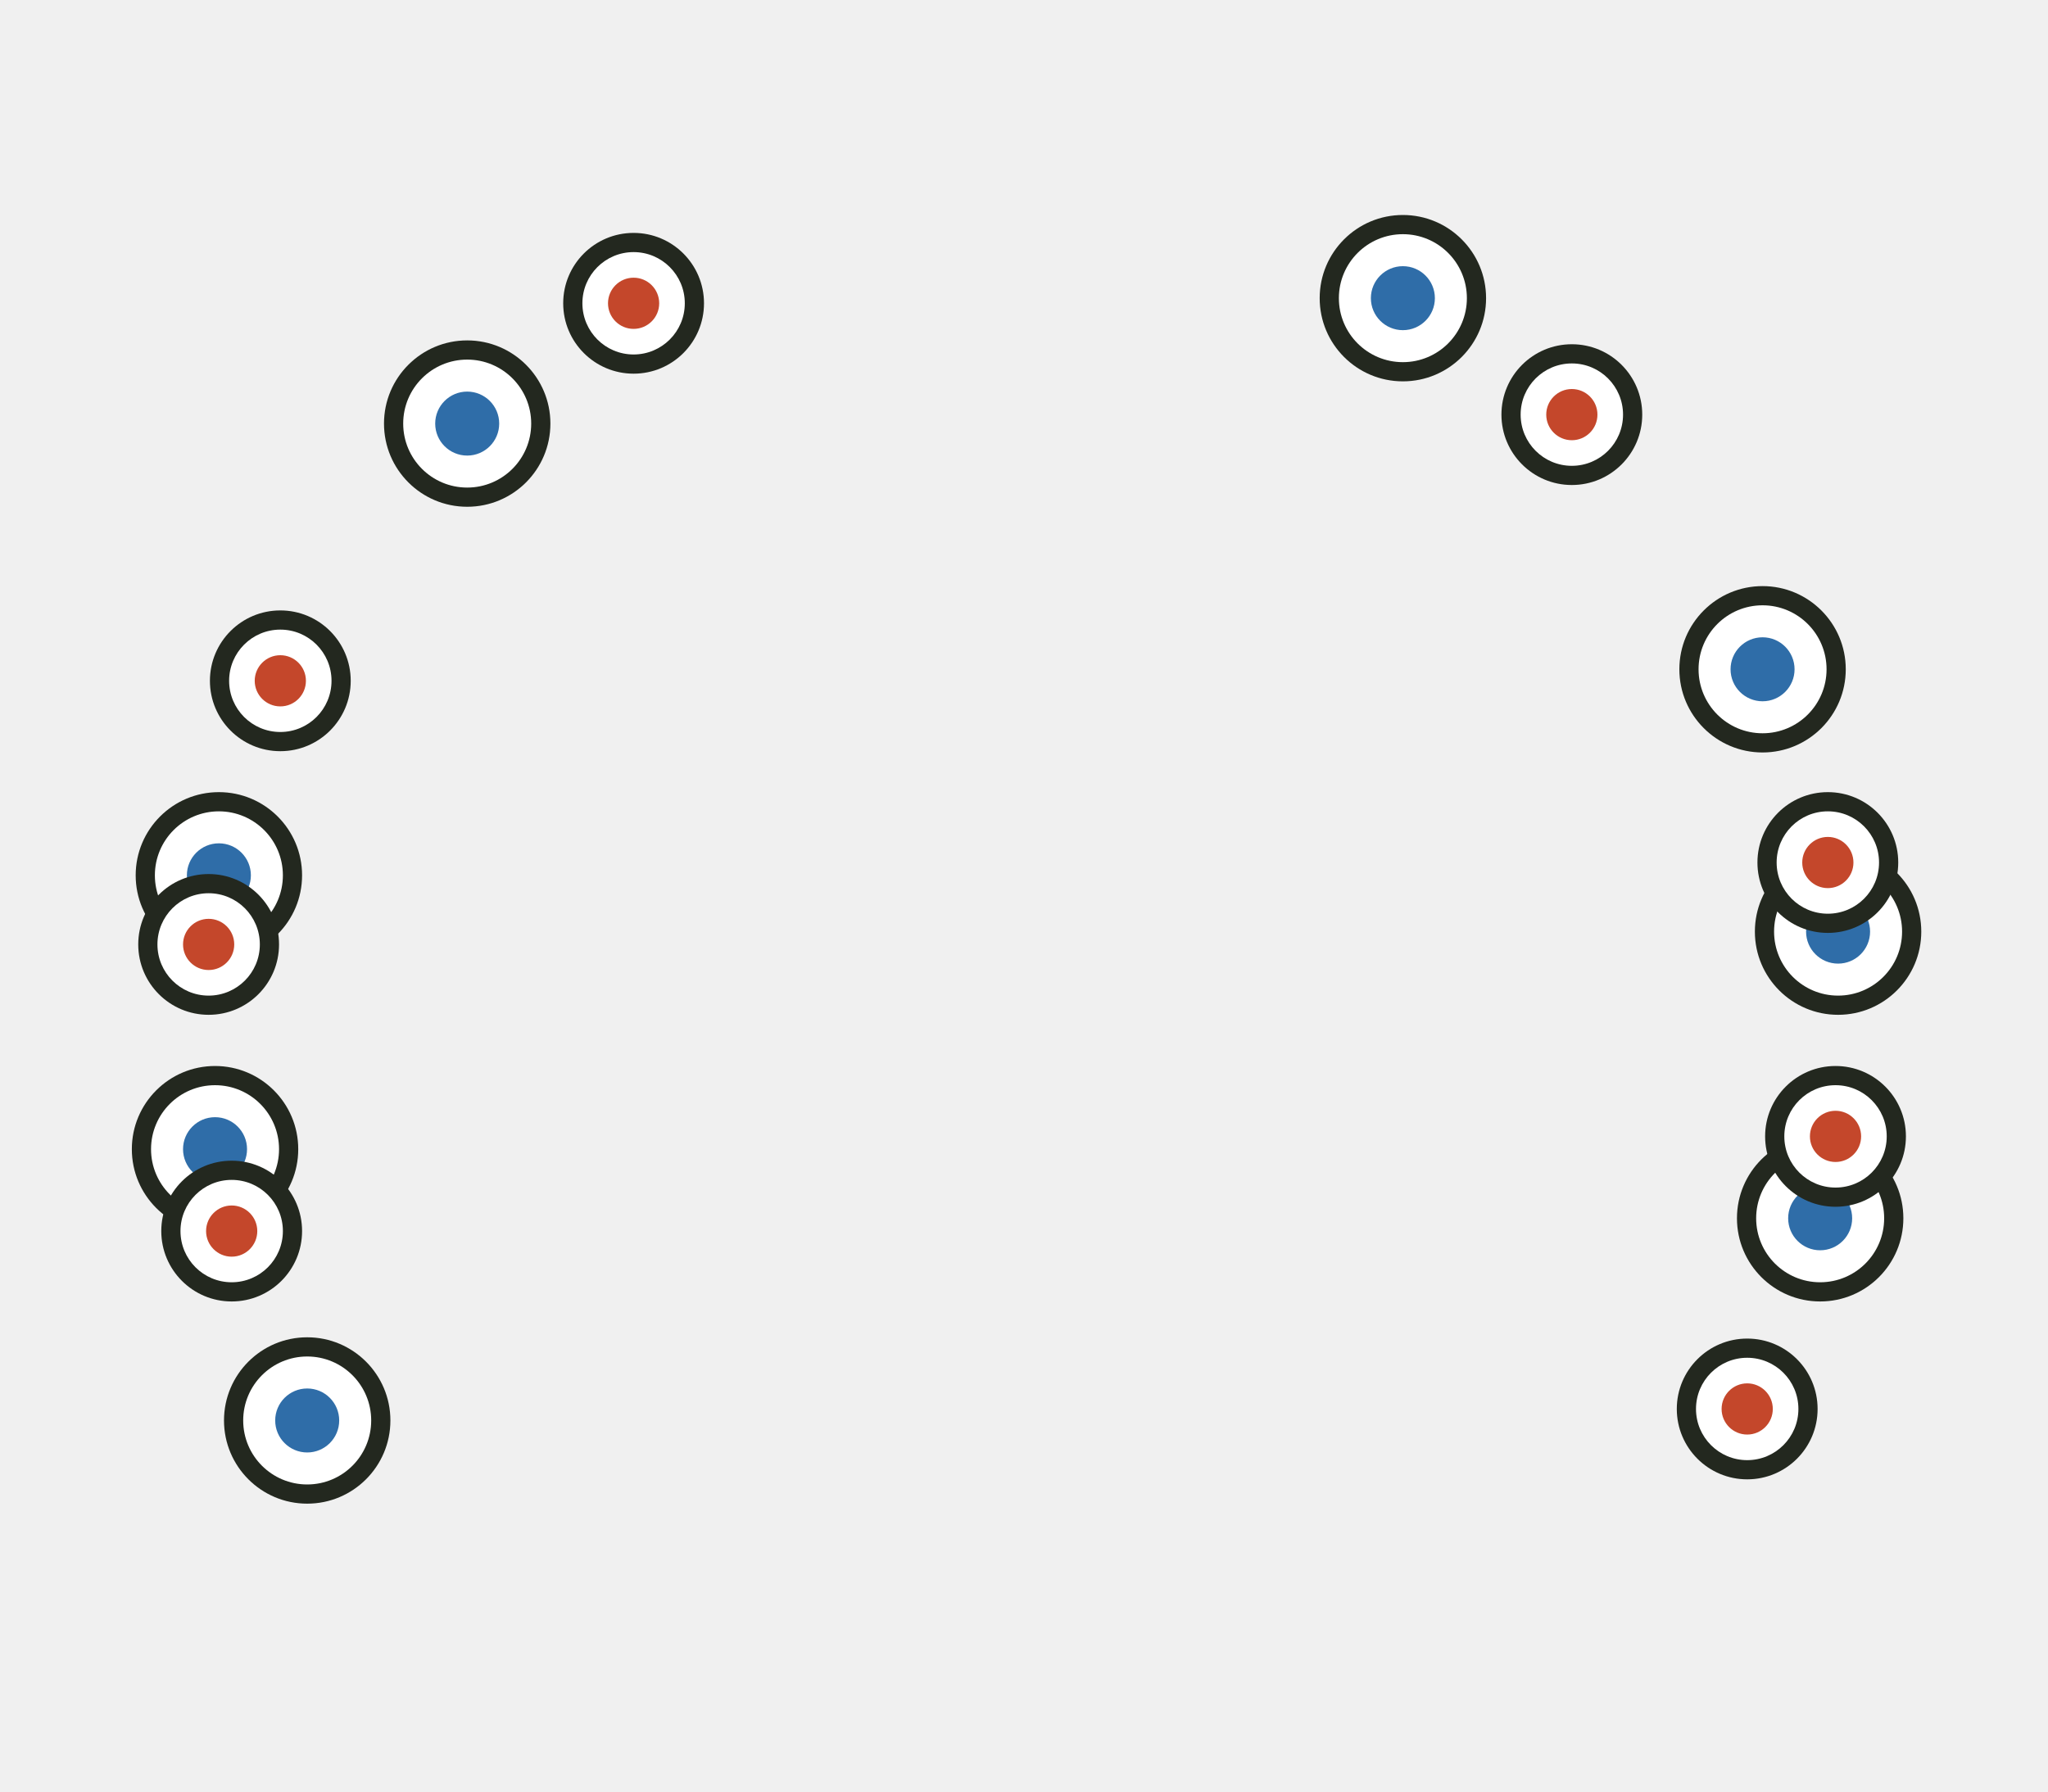
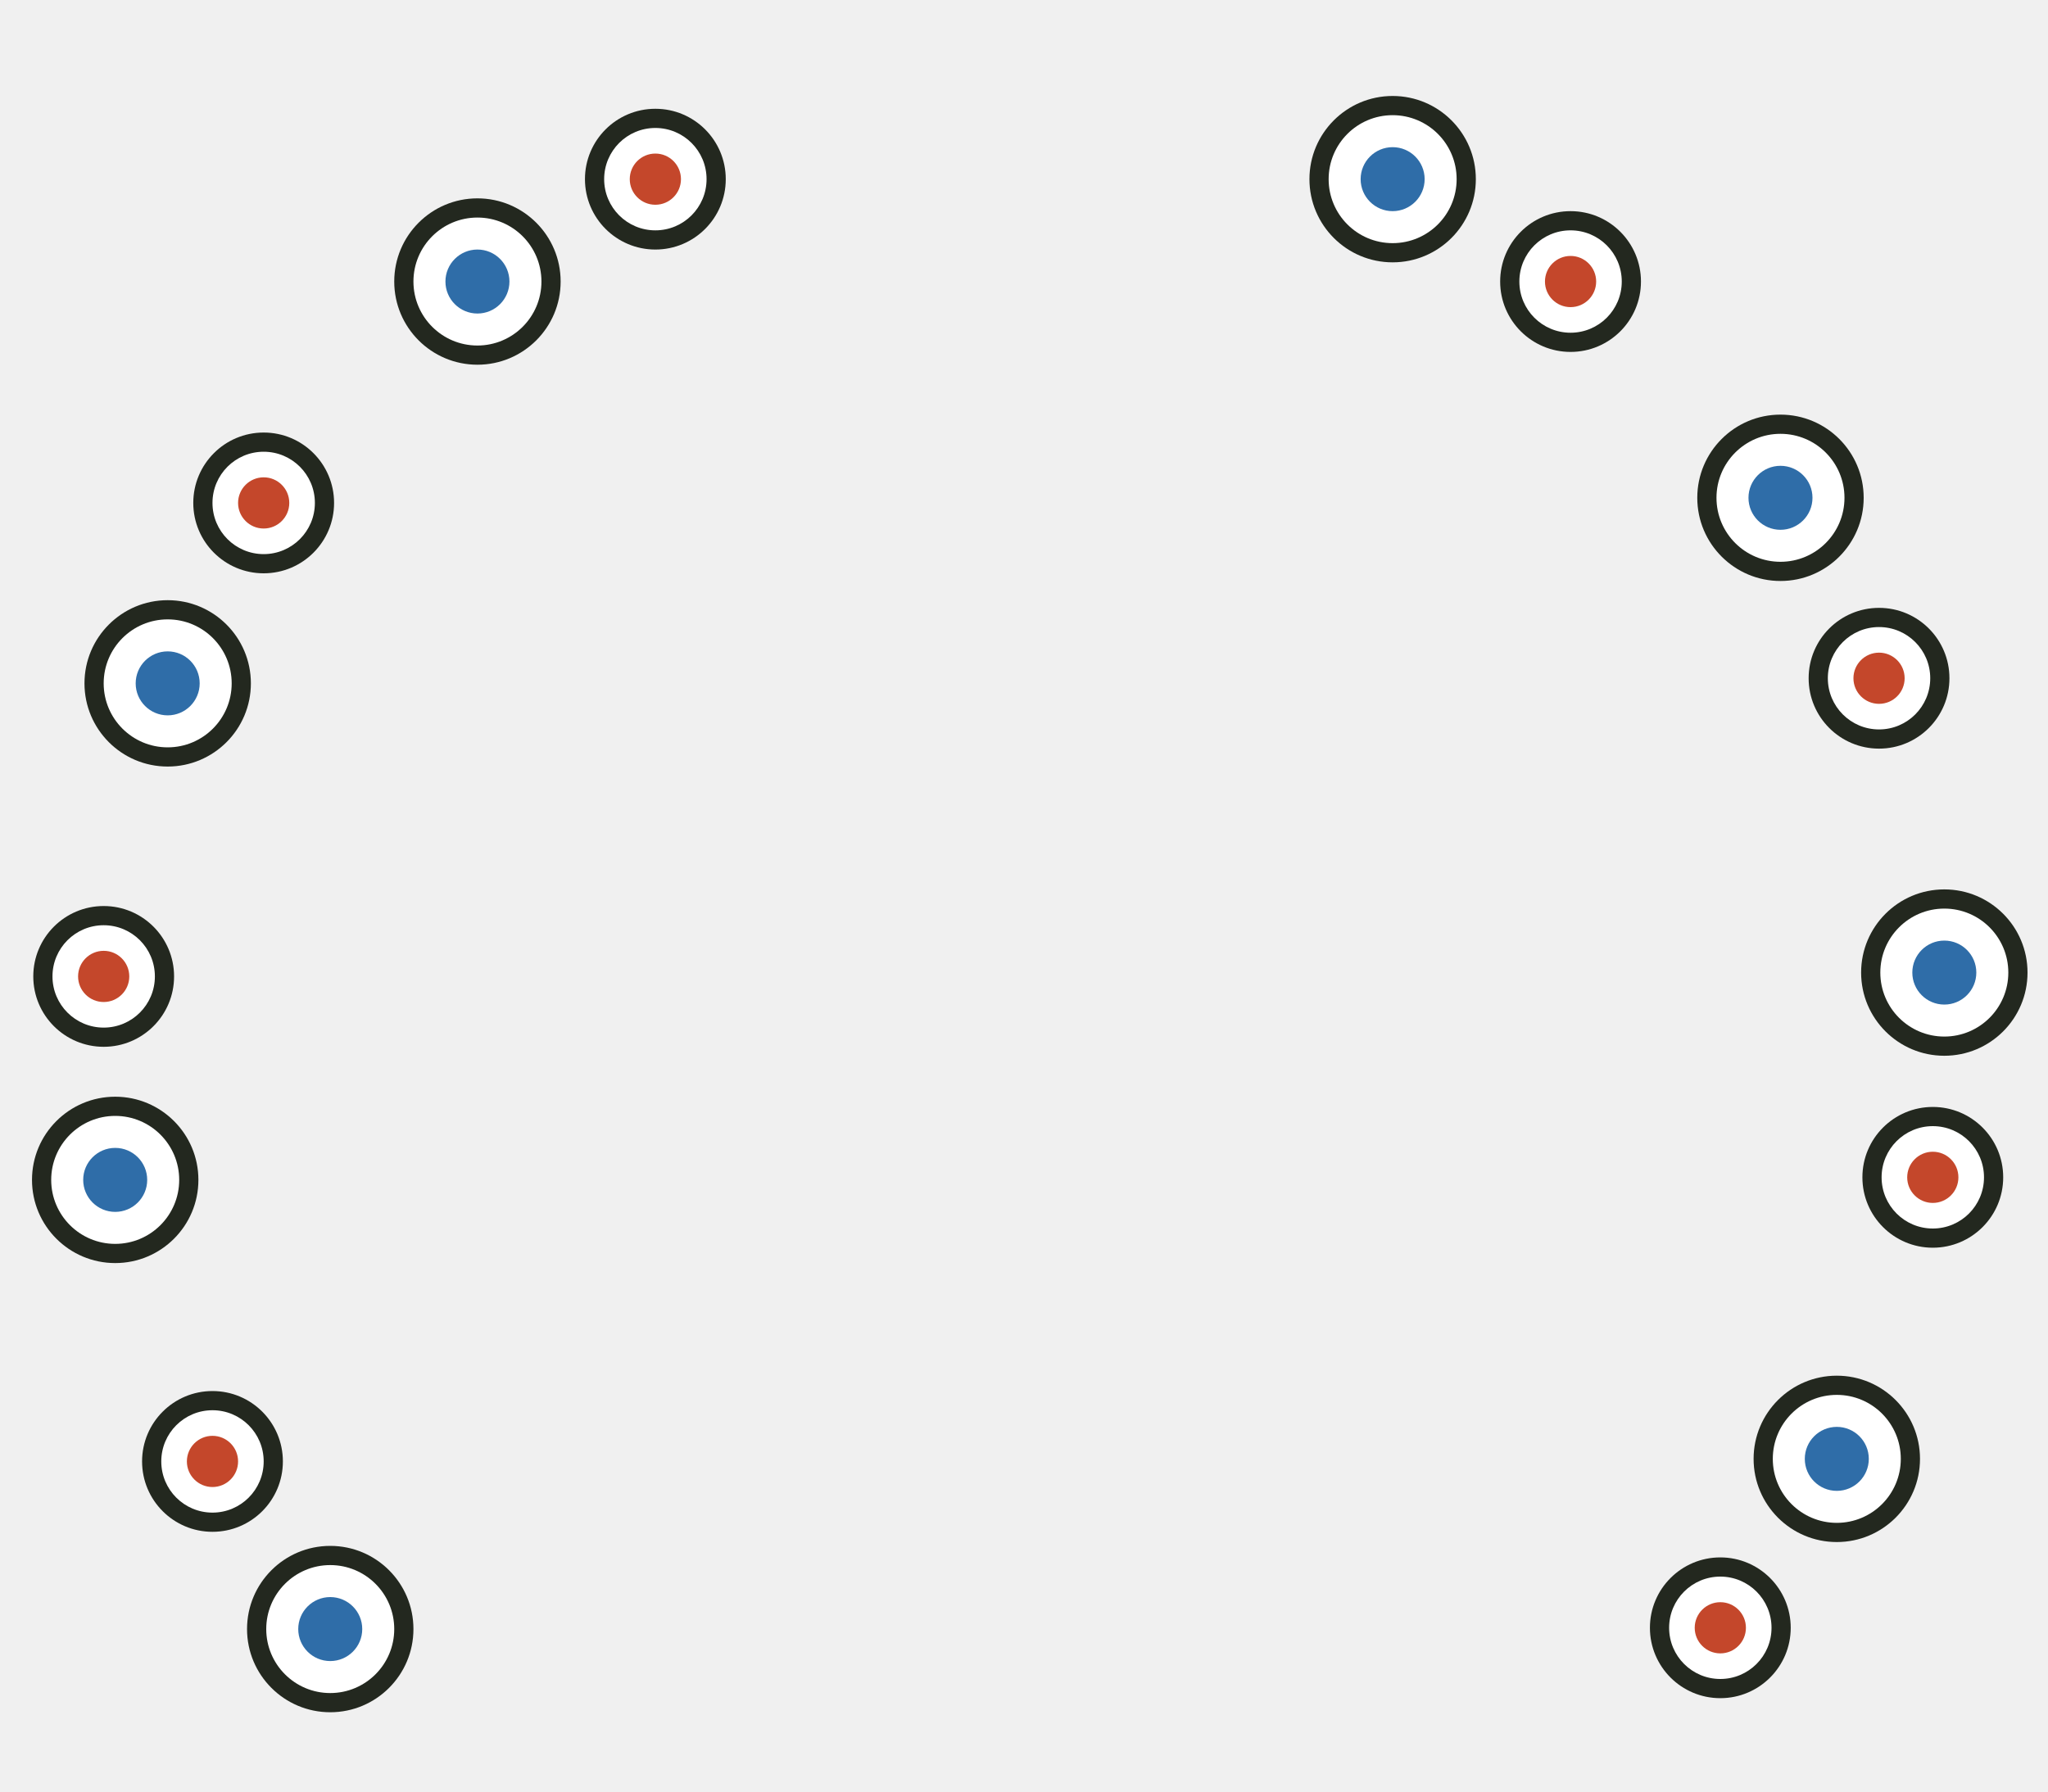
<svg xmlns="http://www.w3.org/2000/svg" viewBox="780 472 160 140" role="img" aria-label="Bouts ronds des routes au moteur">
  <g id="s06-bouts-lecture">
-     <circle cx="889.6" cy="495.3" r="6.5" fill="#23281F" />
-     <circle cx="889.6" cy="495.3" r="5" fill="#FFFFFF" />
-     <circle cx="889.6" cy="495.3" r="2.5" fill="#2F6DA8" />
-     <circle cx="917.7" cy="524.3" r="6.5" fill="#23281F" />
-     <circle cx="917.7" cy="524.3" r="5" fill="#FFFFFF" />
-     <circle cx="917.7" cy="524.3" r="2.5" fill="#2F6DA8" />
-     <circle cx="923.6" cy="544.8" r="6.5" fill="#23281F" />
-     <circle cx="923.6" cy="544.8" r="5" fill="#FFFFFF" />
-     <circle cx="923.6" cy="544.8" r="2.5" fill="#2F6DA8" />
-     <circle cx="922.2" cy="567.2" r="6.5" fill="#23281F" />
-     <circle cx="922.2" cy="567.2" r="5" fill="#FFFFFF" />
-     <circle cx="922.2" cy="567.2" r="2.5" fill="#2F6DA8" />
-     <circle cx="804" cy="583" r="6.5" fill="#23281F" />
-     <circle cx="804" cy="583" r="5" fill="#FFFFFF" />
-     <circle cx="804" cy="583" r="2.5" fill="#2F6DA8" />
-     <circle cx="796.8" cy="561.8" r="6.5" fill="#23281F" />
-     <circle cx="796.8" cy="561.8" r="5" fill="#FFFFFF" />
-     <circle cx="796.8" cy="561.8" r="2.5" fill="#2F6DA8" />
-     <circle cx="797.1" cy="540.4" r="6.5" fill="#23281F" />
-     <circle cx="797.1" cy="540.4" r="5" fill="#FFFFFF" />
-     <circle cx="797.1" cy="540.4" r="2.5" fill="#2F6DA8" />
-     <circle cx="816.5" cy="505.1" r="6.5" fill="#23281F" />
-     <circle cx="816.5" cy="505.1" r="5" fill="#FFFFFF" />
-     <circle cx="816.5" cy="505.1" r="2.5" fill="#2F6DA8" />
+     <circle cx="817.3" cy="494.0" r="6.5" fill="#23281F" />
+     <circle cx="817.3" cy="494.0" r="5" fill="#FFFFFF" />
+     <circle cx="817.3" cy="494.0" r="2.5" fill="#2F6DA8" />
+     <circle cx="888.8" cy="486.0" r="6.5" fill="#23281F" />
+     <circle cx="888.8" cy="486.0" r="5" fill="#FFFFFF" />
+     <circle cx="888.8" cy="486.0" r="2.5" fill="#2F6DA8" />
+     <circle cx="919.1" cy="510.9" r="6.5" fill="#23281F" />
+     <circle cx="919.1" cy="510.9" r="5" fill="#FFFFFF" />
+     <circle cx="919.1" cy="510.9" r="2.5" fill="#2F6DA8" />
+     <circle cx="931.9" cy="548.0" r="6.5" fill="#23281F" />
+     <circle cx="931.9" cy="548.0" r="5" fill="#FFFFFF" />
+     <circle cx="931.9" cy="548.0" r="2.5" fill="#2F6DA8" />
+     <circle cx="923.5" cy="586.0" r="6.5" fill="#23281F" />
+     <circle cx="923.5" cy="586.0" r="5" fill="#FFFFFF" />
+     <circle cx="923.5" cy="586.0" r="2.5" fill="#2F6DA8" />
+     <circle cx="805.8" cy="599.3" r="6.5" fill="#23281F" />
+     <circle cx="805.8" cy="599.3" r="5" fill="#FFFFFF" />
+     <circle cx="805.8" cy="599.3" r="2.5" fill="#2F6DA8" />
+     <circle cx="789.0" cy="564.2" r="6.5" fill="#23281F" />
+     <circle cx="789.0" cy="564.2" r="5" fill="#FFFFFF" />
+     <circle cx="789.0" cy="564.2" r="2.5" fill="#2F6DA8" />
+     <circle cx="793.1" cy="525.4" r="6.5" fill="#23281F" />
+     <circle cx="793.1" cy="525.4" r="5" fill="#FFFFFF" />
+     <circle cx="793.1" cy="525.4" r="2.5" fill="#2F6DA8" />
  </g>
  <g id="s06-bouts-ecriture">
-     <circle cx="902.8" cy="504.4" r="5.5" fill="#23281F" />
-     <circle cx="902.8" cy="504.4" r="4" fill="#FFFFFF" />
-     <circle cx="902.8" cy="504.4" r="2" fill="#C4472B" />
-     <circle cx="922.8" cy="539.4" r="5.5" fill="#23281F" />
-     <circle cx="922.8" cy="539.4" r="4" fill="#FFFFFF" />
-     <circle cx="922.8" cy="539.4" r="2" fill="#C4472B" />
-     <circle cx="923.4" cy="560.8" r="5.5" fill="#23281F" />
-     <circle cx="923.4" cy="560.8" r="4" fill="#FFFFFF" />
-     <circle cx="923.4" cy="560.8" r="2" fill="#C4472B" />
-     <circle cx="916.5" cy="582.1" r="5.5" fill="#23281F" />
-     <circle cx="916.5" cy="582.1" r="4" fill="#FFFFFF" />
-     <circle cx="916.5" cy="582.1" r="2" fill="#C4472B" />
-     <circle cx="798.1" cy="568.2" r="5.5" fill="#23281F" />
-     <circle cx="798.1" cy="568.2" r="4" fill="#FFFFFF" />
-     <circle cx="798.1" cy="568.2" r="2" fill="#C4472B" />
-     <circle cx="796.3" cy="545.8" r="5.5" fill="#23281F" />
-     <circle cx="796.3" cy="545.8" r="4" fill="#FFFFFF" />
-     <circle cx="796.3" cy="545.8" r="2" fill="#C4472B" />
-     <circle cx="801.9" cy="525.2" r="5.5" fill="#23281F" />
-     <circle cx="801.9" cy="525.2" r="4" fill="#FFFFFF" />
-     <circle cx="801.9" cy="525.2" r="2" fill="#C4472B" />
-     <circle cx="829.5" cy="495.7" r="5.5" fill="#23281F" />
-     <circle cx="829.5" cy="495.7" r="4" fill="#FFFFFF" />
-     <circle cx="829.5" cy="495.7" r="2" fill="#C4472B" />
+     <circle cx="831.2" cy="486.0" r="5.5" fill="#23281F" />
+     <circle cx="831.2" cy="486.0" r="4" fill="#FFFFFF" />
+     <circle cx="831.2" cy="486.0" r="2" fill="#C4472B" />
+     <circle cx="902.7" cy="494.0" r="5.5" fill="#23281F" />
+     <circle cx="902.7" cy="494.0" r="4" fill="#FFFFFF" />
+     <circle cx="902.7" cy="494.0" r="2" fill="#C4472B" />
+     <circle cx="926.8" cy="525.0" r="5.5" fill="#23281F" />
+     <circle cx="926.8" cy="525.0" r="4" fill="#FFFFFF" />
+     <circle cx="926.8" cy="525.0" r="2" fill="#C4472B" />
+     <circle cx="931.0" cy="564.0" r="5.5" fill="#23281F" />
+     <circle cx="931.0" cy="564.0" r="4" fill="#FFFFFF" />
+     <circle cx="931.0" cy="564.0" r="2" fill="#C4472B" />
+     <circle cx="914.4" cy="599.2" r="5.5" fill="#23281F" />
+     <circle cx="914.4" cy="599.2" r="4" fill="#FFFFFF" />
+     <circle cx="914.4" cy="599.2" r="2" fill="#C4472B" />
+     <circle cx="796.6" cy="586.2" r="5.5" fill="#23281F" />
+     <circle cx="796.6" cy="586.2" r="4" fill="#FFFFFF" />
+     <circle cx="796.6" cy="586.2" r="2" fill="#C4472B" />
+     <circle cx="788.1" cy="548.3" r="5.5" fill="#23281F" />
+     <circle cx="788.1" cy="548.3" r="4" fill="#FFFFFF" />
+     <circle cx="788.1" cy="548.3" r="2" fill="#C4472B" />
+     <circle cx="800.6" cy="511.3" r="5.5" fill="#23281F" />
+     <circle cx="800.6" cy="511.3" r="4" fill="#FFFFFF" />
+     <circle cx="800.6" cy="511.3" r="2" fill="#C4472B" />
  </g>
</svg>
